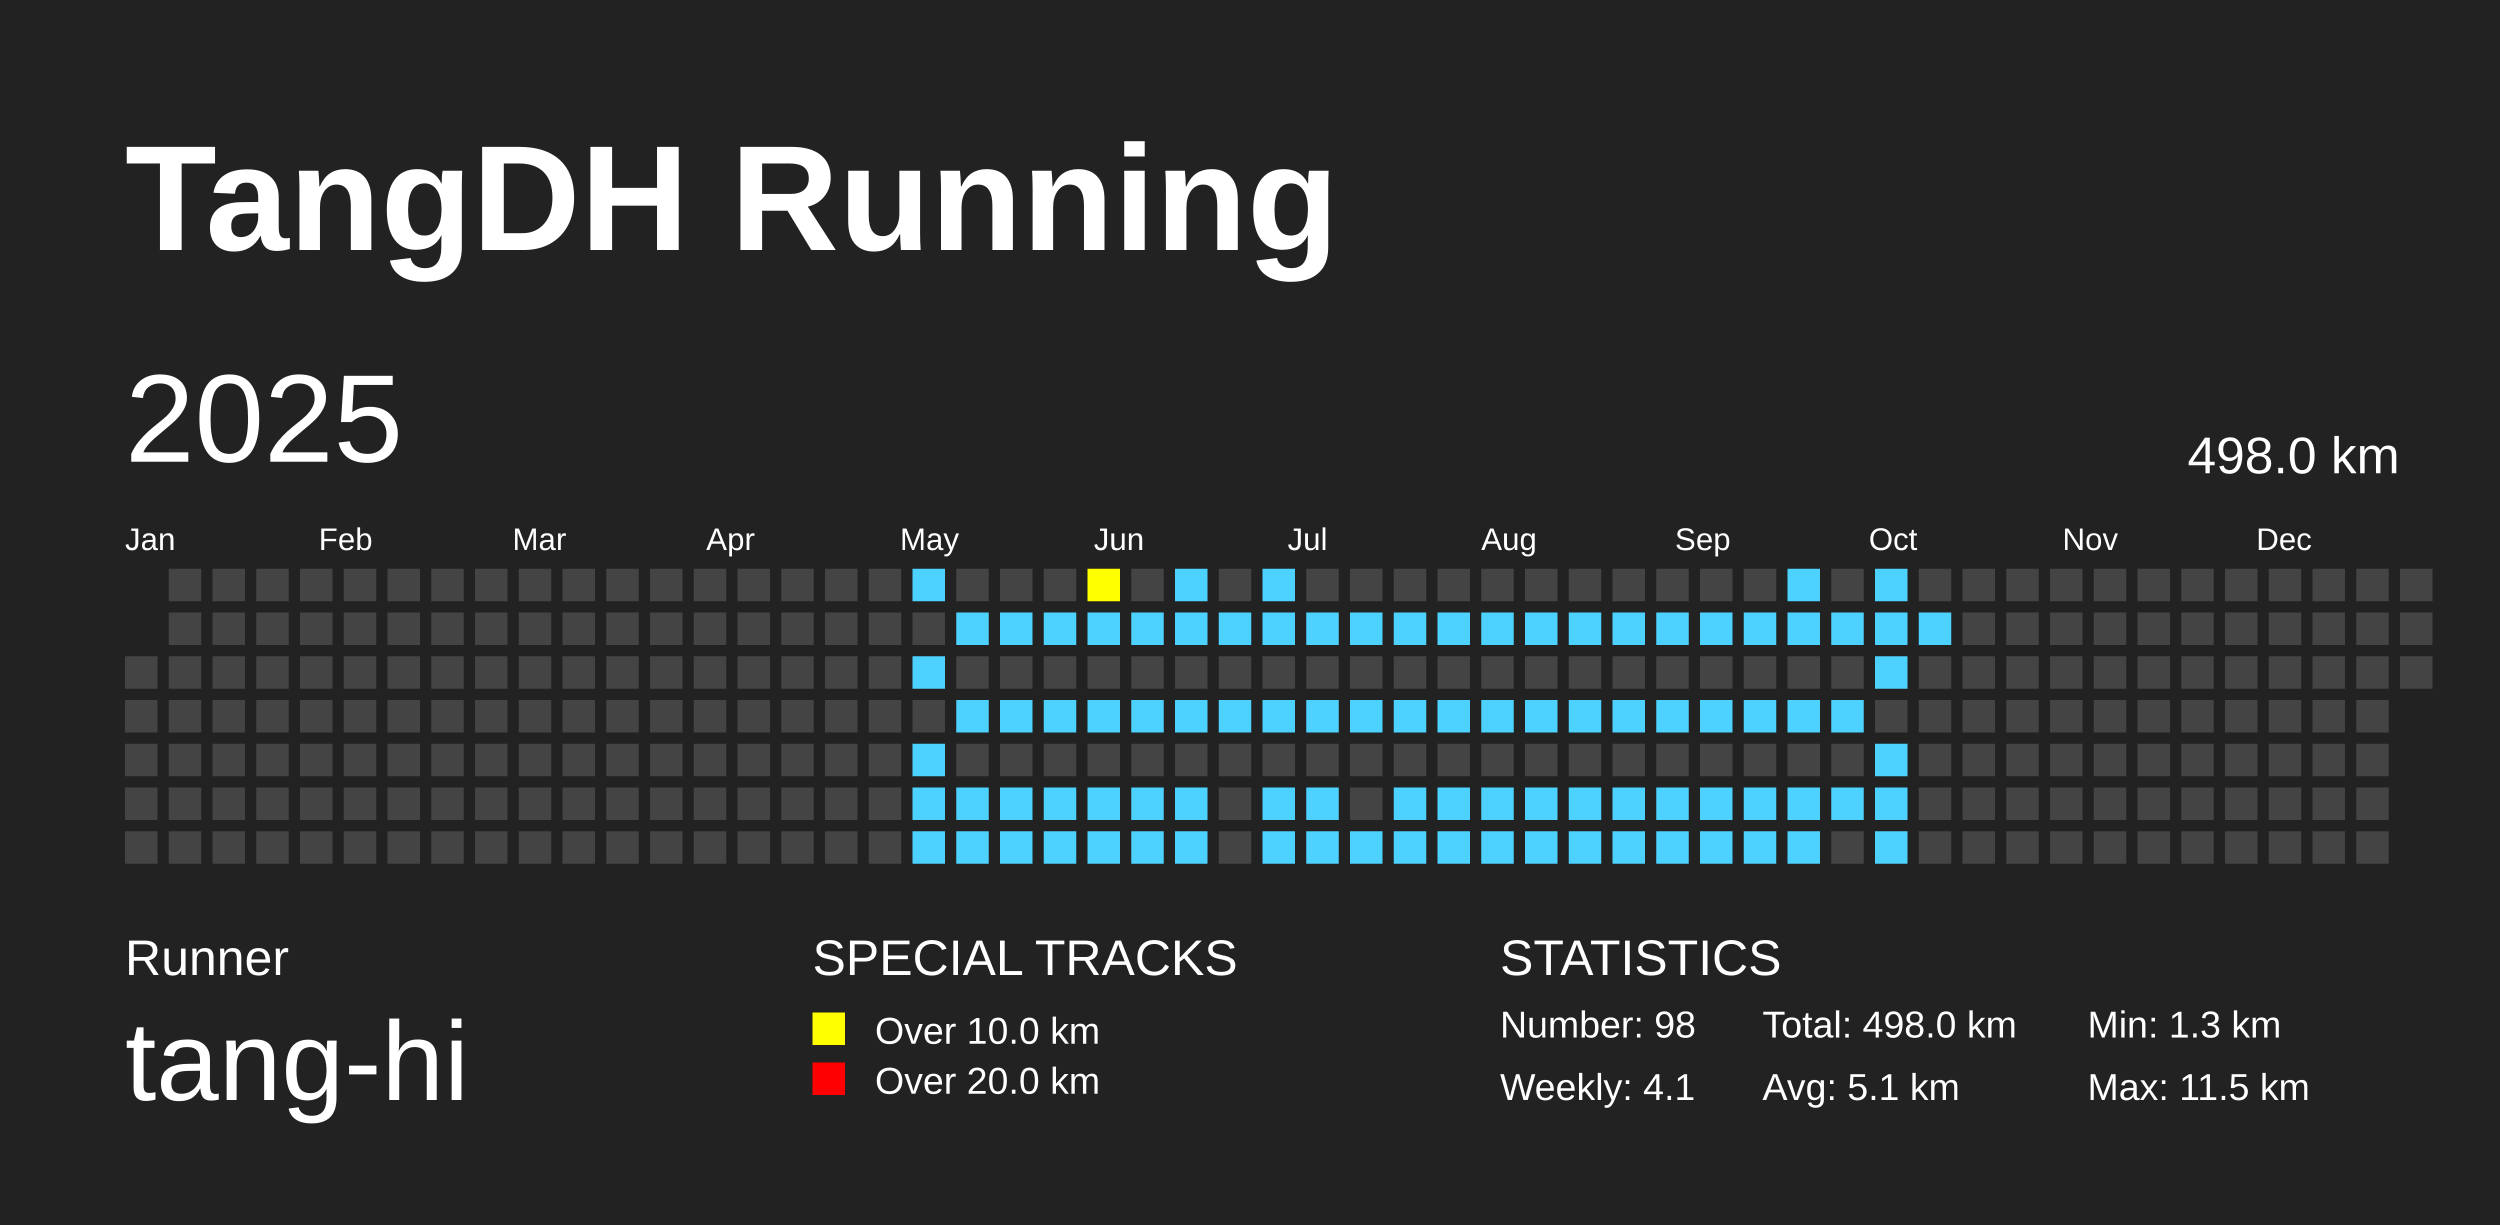
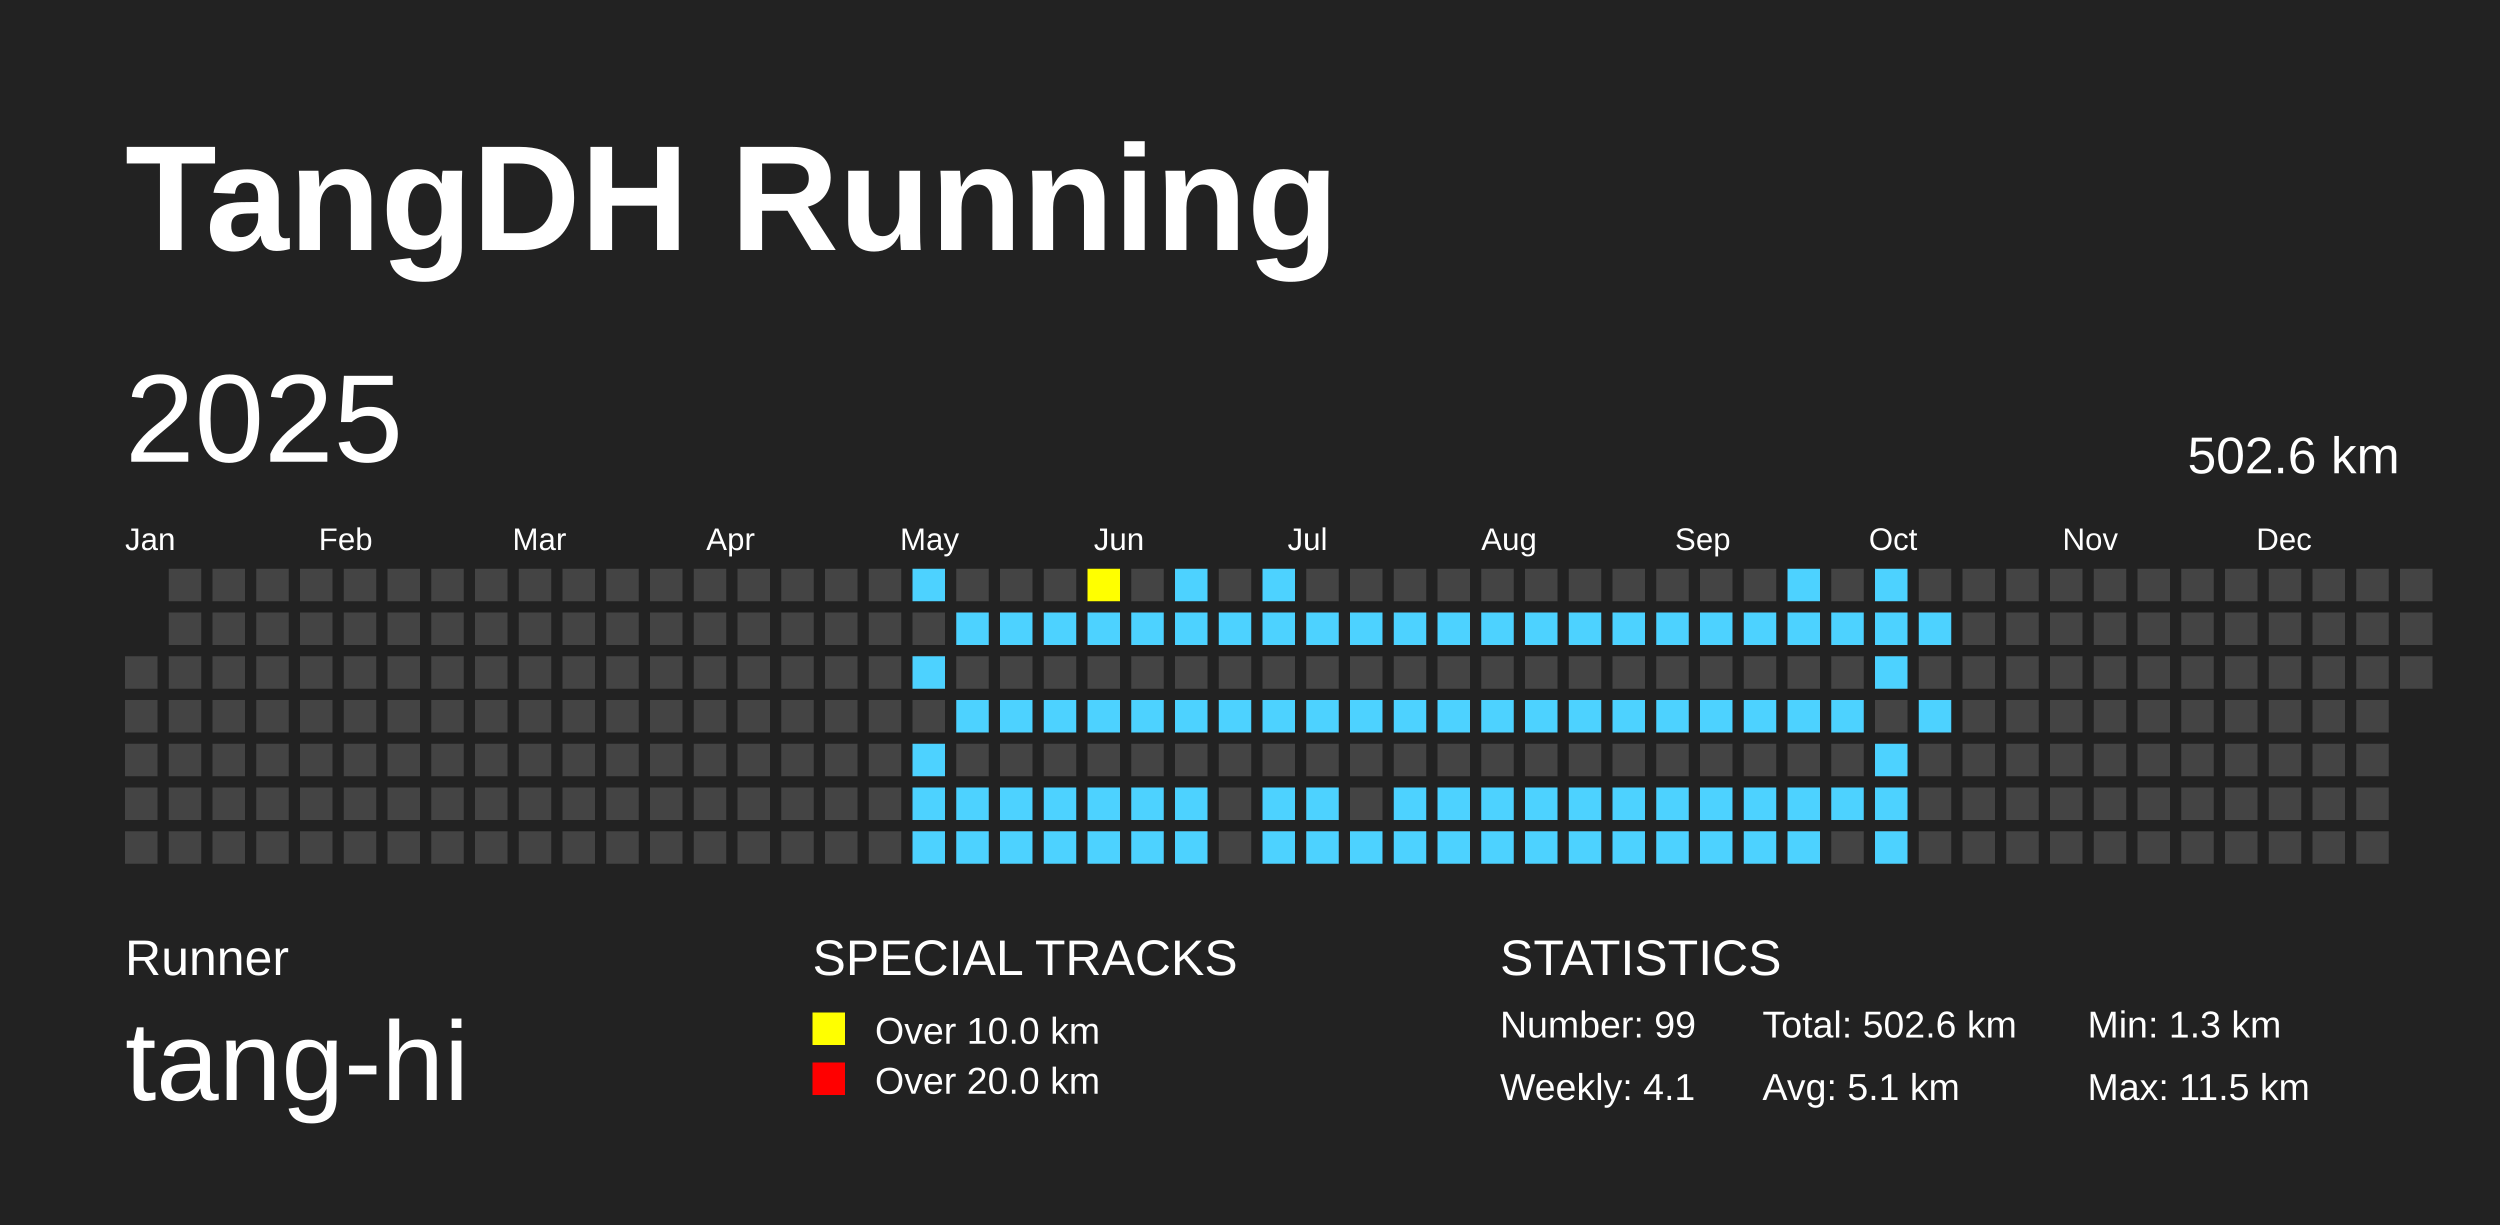
<svg xmlns="http://www.w3.org/2000/svg" baseProfile="full" height="98mm" version="1.1" viewBox="0,0,200,98" width="200mm">
  <defs />
  <rect fill="#222222" height="98" width="200" x="0" y="0" />
  <text fill="#FFFFFF" style="font-size:12px; font-family:Arial; font-weight:bold;" x="10" y="20">TangDH Running</text>
  <text fill="#FFFFFF" style="font-size:4px; font-family:Arial" x="10" y="78">Runner</text>
  <text fill="#FFFFFF" style="font-size:9px; font-family:Arial" x="10" y="88">tang-hi</text>
  <text fill="#FFFFFF" style="font-size:4px; font-family:Arial" x="65" y="78">SPECIAL TRACKS</text>
  <rect fill="yellow" height="2.6" width="2.6" x="65" y="81" />
  <text fill="#FFFFFF" style="font-size:3px; font-family:Arial" x="70" y="83.5">Over 10.0 km</text>
  <rect fill="red" height="2.6" width="2.6" x="65" y="85" />
  <text fill="#FFFFFF" style="font-size:3px; font-family:Arial" x="70" y="87.5">Over 20.0 km</text>
  <text fill="#FFFFFF" style="font-size:4px; font-family:Arial" x="120" y="78">STATISTICS</text>
-   <text fill="#FFFFFF" style="font-size:3px; font-family:Arial" x="120" y="83">Number: 98</text>
+   <text fill="#FFFFFF" style="font-size:3px; font-family:Arial" x="120" y="83">Number: 99</text>
  <text fill="#FFFFFF" style="font-size:3px; font-family:Arial" x="120" y="88">Weekly: 4.1</text>
-   <text fill="#FFFFFF" style="font-size:3px; font-family:Arial" x="141" y="83">Total: 498.0 km</text>
+   <text fill="#FFFFFF" style="font-size:3px; font-family:Arial" x="141" y="83">Total: 502.6 km</text>
  <text fill="#FFFFFF" style="font-size:3px; font-family:Arial" x="141" y="88">Avg: 5.1 km</text>
  <text fill="#FFFFFF" style="font-size:3px; font-family:Arial" x="167" y="83">Min: 1.3 km</text>
  <text fill="#FFFFFF" style="font-size:3px; font-family:Arial" x="167" y="88">Max: 11.5 km</text>
  <text dominant-baseline="hanging" fill="#FFFFFF" style="font-size:10.0px; font-family:Arial;" x="10" y="30">2025</text>
-   <text dominant-baseline="hanging" fill="#FFFFFF" style="font-size:4.125px; font-family:Arial;" x="175" y="35">498.0 km</text>
+   <text dominant-baseline="hanging" fill="#FFFFFF" style="font-size:4.125px; font-family:Arial;" x="175" y="35">502.6 km</text>
  <text fill="#FFFFFF" style="font-size:2.5px; font-family:Arial" x="10.0" y="44">Jan</text>
  <text fill="#FFFFFF" style="font-size:2.5px; font-family:Arial" x="25.5" y="44">Feb</text>
  <text fill="#FFFFFF" style="font-size:2.5px; font-family:Arial" x="41.0" y="44">Mar</text>
  <text fill="#FFFFFF" style="font-size:2.5px; font-family:Arial" x="56.5" y="44">Apr</text>
  <text fill="#FFFFFF" style="font-size:2.5px; font-family:Arial" x="72.0" y="44">May</text>
  <text fill="#FFFFFF" style="font-size:2.5px; font-family:Arial" x="87.5" y="44">Jun</text>
  <text fill="#FFFFFF" style="font-size:2.5px; font-family:Arial" x="103.0" y="44">Jul</text>
  <text fill="#FFFFFF" style="font-size:2.5px; font-family:Arial" x="118.5" y="44">Aug</text>
  <text fill="#FFFFFF" style="font-size:2.5px; font-family:Arial" x="134.0" y="44">Sep</text>
  <text fill="#FFFFFF" style="font-size:2.5px; font-family:Arial" x="149.5" y="44">Oct</text>
  <text fill="#FFFFFF" style="font-size:2.5px; font-family:Arial" x="165.0" y="44">Nov</text>
  <text fill="#FFFFFF" style="font-size:2.5px; font-family:Arial" x="180.5" y="44">Dec</text>
  <rect fill="#444444" height="2.6" width="2.6" x="10.0" y="52.5" />
  <rect fill="#444444" height="2.6" width="2.6" x="10.0" y="56.0" />
  <rect fill="#444444" height="2.6" width="2.6" x="10.0" y="59.5" />
  <rect fill="#444444" height="2.6" width="2.6" x="10.0" y="63.0" />
  <rect fill="#444444" height="2.6" width="2.6" x="10.0" y="66.5" />
  <rect fill="#444444" height="2.6" width="2.6" x="13.5" y="45.5" />
  <rect fill="#444444" height="2.6" width="2.6" x="13.5" y="49.0" />
  <rect fill="#444444" height="2.6" width="2.6" x="13.5" y="52.5" />
  <rect fill="#444444" height="2.6" width="2.6" x="13.5" y="56.0" />
  <rect fill="#444444" height="2.6" width="2.6" x="13.5" y="59.5" />
  <rect fill="#444444" height="2.6" width="2.6" x="13.5" y="63.0" />
  <rect fill="#444444" height="2.6" width="2.6" x="13.5" y="66.5" />
  <rect fill="#444444" height="2.6" width="2.6" x="17.0" y="45.5" />
  <rect fill="#444444" height="2.6" width="2.6" x="17.0" y="49.0" />
  <rect fill="#444444" height="2.6" width="2.6" x="17.0" y="52.5" />
  <rect fill="#444444" height="2.6" width="2.6" x="17.0" y="56.0" />
  <rect fill="#444444" height="2.6" width="2.6" x="17.0" y="59.5" />
  <rect fill="#444444" height="2.6" width="2.6" x="17.0" y="63.0" />
  <rect fill="#444444" height="2.6" width="2.6" x="17.0" y="66.5" />
  <rect fill="#444444" height="2.6" width="2.6" x="20.5" y="45.5" />
  <rect fill="#444444" height="2.6" width="2.6" x="20.5" y="49.0" />
  <rect fill="#444444" height="2.6" width="2.6" x="20.5" y="52.5" />
  <rect fill="#444444" height="2.6" width="2.6" x="20.5" y="56.0" />
  <rect fill="#444444" height="2.6" width="2.6" x="20.5" y="59.5" />
  <rect fill="#444444" height="2.6" width="2.6" x="20.5" y="63.0" />
  <rect fill="#444444" height="2.6" width="2.6" x="20.5" y="66.5" />
  <rect fill="#444444" height="2.6" width="2.6" x="24.0" y="45.5" />
  <rect fill="#444444" height="2.6" width="2.6" x="24.0" y="49.0" />
  <rect fill="#444444" height="2.6" width="2.6" x="24.0" y="52.5" />
  <rect fill="#444444" height="2.6" width="2.6" x="24.0" y="56.0" />
  <rect fill="#444444" height="2.6" width="2.6" x="24.0" y="59.5" />
  <rect fill="#444444" height="2.6" width="2.6" x="24.0" y="63.0" />
  <rect fill="#444444" height="2.6" width="2.6" x="24.0" y="66.5" />
  <rect fill="#444444" height="2.6" width="2.6" x="27.5" y="45.5" />
  <rect fill="#444444" height="2.6" width="2.6" x="27.5" y="49.0" />
  <rect fill="#444444" height="2.6" width="2.6" x="27.5" y="52.5" />
  <rect fill="#444444" height="2.6" width="2.6" x="27.5" y="56.0" />
  <rect fill="#444444" height="2.6" width="2.6" x="27.5" y="59.5" />
  <rect fill="#444444" height="2.6" width="2.6" x="27.5" y="63.0" />
  <rect fill="#444444" height="2.6" width="2.6" x="27.5" y="66.5" />
  <rect fill="#444444" height="2.6" width="2.6" x="31.0" y="45.5" />
  <rect fill="#444444" height="2.6" width="2.6" x="31.0" y="49.0" />
  <rect fill="#444444" height="2.6" width="2.6" x="31.0" y="52.5" />
  <rect fill="#444444" height="2.6" width="2.6" x="31.0" y="56.0" />
  <rect fill="#444444" height="2.6" width="2.6" x="31.0" y="59.5" />
  <rect fill="#444444" height="2.6" width="2.6" x="31.0" y="63.0" />
  <rect fill="#444444" height="2.6" width="2.6" x="31.0" y="66.5" />
  <rect fill="#444444" height="2.6" width="2.6" x="34.5" y="45.5" />
  <rect fill="#444444" height="2.6" width="2.6" x="34.5" y="49.0" />
  <rect fill="#444444" height="2.6" width="2.6" x="34.5" y="52.5" />
  <rect fill="#444444" height="2.6" width="2.6" x="34.5" y="56.0" />
  <rect fill="#444444" height="2.6" width="2.6" x="34.5" y="59.5" />
  <rect fill="#444444" height="2.6" width="2.6" x="34.5" y="63.0" />
  <rect fill="#444444" height="2.6" width="2.6" x="34.5" y="66.5" />
  <rect fill="#444444" height="2.6" width="2.6" x="38.0" y="45.5" />
  <rect fill="#444444" height="2.6" width="2.6" x="38.0" y="49.0" />
  <rect fill="#444444" height="2.6" width="2.6" x="38.0" y="52.5" />
  <rect fill="#444444" height="2.6" width="2.6" x="38.0" y="56.0" />
  <rect fill="#444444" height="2.6" width="2.6" x="38.0" y="59.5" />
  <rect fill="#444444" height="2.6" width="2.6" x="38.0" y="63.0" />
  <rect fill="#444444" height="2.6" width="2.6" x="38.0" y="66.5" />
  <rect fill="#444444" height="2.6" width="2.6" x="41.5" y="45.5" />
  <rect fill="#444444" height="2.6" width="2.6" x="41.5" y="49.0" />
  <rect fill="#444444" height="2.6" width="2.6" x="41.5" y="52.5" />
  <rect fill="#444444" height="2.6" width="2.6" x="41.5" y="56.0" />
  <rect fill="#444444" height="2.6" width="2.6" x="41.5" y="59.5" />
  <rect fill="#444444" height="2.6" width="2.6" x="41.5" y="63.0" />
  <rect fill="#444444" height="2.6" width="2.6" x="41.5" y="66.5" />
  <rect fill="#444444" height="2.6" width="2.6" x="45.0" y="45.5" />
  <rect fill="#444444" height="2.6" width="2.6" x="45.0" y="49.0" />
  <rect fill="#444444" height="2.6" width="2.6" x="45.0" y="52.5" />
  <rect fill="#444444" height="2.6" width="2.6" x="45.0" y="56.0" />
  <rect fill="#444444" height="2.6" width="2.6" x="45.0" y="59.5" />
  <rect fill="#444444" height="2.6" width="2.6" x="45.0" y="63.0" />
  <rect fill="#444444" height="2.6" width="2.6" x="45.0" y="66.5" />
  <rect fill="#444444" height="2.6" width="2.6" x="48.5" y="45.5" />
  <rect fill="#444444" height="2.6" width="2.6" x="48.5" y="49.0" />
  <rect fill="#444444" height="2.6" width="2.6" x="48.5" y="52.5" />
  <rect fill="#444444" height="2.6" width="2.6" x="48.5" y="56.0" />
  <rect fill="#444444" height="2.6" width="2.6" x="48.5" y="59.5" />
  <rect fill="#444444" height="2.6" width="2.6" x="48.5" y="63.0" />
  <rect fill="#444444" height="2.6" width="2.6" x="48.5" y="66.5" />
  <rect fill="#444444" height="2.6" width="2.6" x="52.0" y="45.5" />
  <rect fill="#444444" height="2.6" width="2.6" x="52.0" y="49.0" />
  <rect fill="#444444" height="2.6" width="2.6" x="52.0" y="52.5" />
  <rect fill="#444444" height="2.6" width="2.6" x="52.0" y="56.0" />
  <rect fill="#444444" height="2.6" width="2.6" x="52.0" y="59.5" />
  <rect fill="#444444" height="2.6" width="2.6" x="52.0" y="63.0" />
  <rect fill="#444444" height="2.6" width="2.6" x="52.0" y="66.5" />
  <rect fill="#444444" height="2.6" width="2.6" x="55.5" y="45.5" />
  <rect fill="#444444" height="2.6" width="2.6" x="55.5" y="49.0" />
  <rect fill="#444444" height="2.6" width="2.6" x="55.5" y="52.5" />
  <rect fill="#444444" height="2.6" width="2.6" x="55.5" y="56.0" />
  <rect fill="#444444" height="2.6" width="2.6" x="55.5" y="59.5" />
  <rect fill="#444444" height="2.6" width="2.6" x="55.5" y="63.0" />
  <rect fill="#444444" height="2.6" width="2.6" x="55.5" y="66.5" />
  <rect fill="#444444" height="2.6" width="2.6" x="59.0" y="45.5" />
  <rect fill="#444444" height="2.6" width="2.6" x="59.0" y="49.0" />
  <rect fill="#444444" height="2.6" width="2.6" x="59.0" y="52.5" />
  <rect fill="#444444" height="2.6" width="2.6" x="59.0" y="56.0" />
  <rect fill="#444444" height="2.6" width="2.6" x="59.0" y="59.5" />
  <rect fill="#444444" height="2.6" width="2.6" x="59.0" y="63.0" />
  <rect fill="#444444" height="2.6" width="2.6" x="59.0" y="66.5" />
  <rect fill="#444444" height="2.6" width="2.6" x="62.5" y="45.5" />
  <rect fill="#444444" height="2.6" width="2.6" x="62.5" y="49.0" />
  <rect fill="#444444" height="2.6" width="2.6" x="62.5" y="52.5" />
  <rect fill="#444444" height="2.6" width="2.6" x="62.5" y="56.0" />
  <rect fill="#444444" height="2.6" width="2.6" x="62.5" y="59.5" />
  <rect fill="#444444" height="2.6" width="2.6" x="62.5" y="63.0" />
  <rect fill="#444444" height="2.6" width="2.6" x="62.5" y="66.5" />
  <rect fill="#444444" height="2.6" width="2.6" x="66.0" y="45.5" />
  <rect fill="#444444" height="2.6" width="2.6" x="66.0" y="49.0" />
  <rect fill="#444444" height="2.6" width="2.6" x="66.0" y="52.5" />
  <rect fill="#444444" height="2.6" width="2.6" x="66.0" y="56.0" />
  <rect fill="#444444" height="2.6" width="2.6" x="66.0" y="59.5" />
  <rect fill="#444444" height="2.6" width="2.6" x="66.0" y="63.0" />
  <rect fill="#444444" height="2.6" width="2.6" x="66.0" y="66.5" />
  <rect fill="#444444" height="2.6" width="2.6" x="69.5" y="45.5" />
  <rect fill="#444444" height="2.6" width="2.6" x="69.5" y="49.0" />
  <rect fill="#444444" height="2.6" width="2.6" x="69.5" y="52.5" />
  <rect fill="#444444" height="2.6" width="2.6" x="69.5" y="56.0" />
  <rect fill="#444444" height="2.6" width="2.6" x="69.5" y="59.5" />
  <rect fill="#444444" height="2.6" width="2.6" x="69.5" y="63.0" />
  <rect fill="#444444" height="2.6" width="2.6" x="69.5" y="66.5" />
  <rect fill="#4DD2FF" height="2.6" width="2.6" x="73.0" y="45.5" />
  <rect fill="#444444" height="2.6" width="2.6" x="73.0" y="49.0" />
  <rect fill="#4DD2FF" height="2.6" width="2.6" x="73.0" y="52.5" />
  <rect fill="#444444" height="2.6" width="2.6" x="73.0" y="56.0" />
  <rect fill="#4DD2FF" height="2.6" width="2.6" x="73.0" y="59.5" />
  <rect fill="#4DD2FF" height="2.6" width="2.6" x="73.0" y="63.0" />
  <rect fill="#4DD2FF" height="2.6" width="2.6" x="73.0" y="66.5" />
  <rect fill="#444444" height="2.6" width="2.6" x="76.5" y="45.5" />
  <rect fill="#4DD2FF" height="2.6" width="2.6" x="76.5" y="49.0" />
  <rect fill="#444444" height="2.6" width="2.6" x="76.5" y="52.5" />
  <rect fill="#4DD2FF" height="2.6" width="2.6" x="76.5" y="56.0" />
  <rect fill="#444444" height="2.6" width="2.6" x="76.5" y="59.5" />
  <rect fill="#4DD2FF" height="2.6" width="2.6" x="76.5" y="63.0" />
  <rect fill="#4DD2FF" height="2.6" width="2.6" x="76.5" y="66.5" />
  <rect fill="#444444" height="2.6" width="2.6" x="80.0" y="45.5" />
  <rect fill="#4DD2FF" height="2.6" width="2.6" x="80.0" y="49.0" />
  <rect fill="#444444" height="2.6" width="2.6" x="80.0" y="52.5" />
  <rect fill="#4DD2FF" height="2.6" width="2.6" x="80.0" y="56.0" />
  <rect fill="#444444" height="2.6" width="2.6" x="80.0" y="59.5" />
  <rect fill="#4DD2FF" height="2.6" width="2.6" x="80.0" y="63.0" />
  <rect fill="#4DD2FF" height="2.6" width="2.6" x="80.0" y="66.5" />
  <rect fill="#444444" height="2.6" width="2.6" x="83.5" y="45.5" />
  <rect fill="#4DD2FF" height="2.6" width="2.6" x="83.5" y="49.0" />
  <rect fill="#444444" height="2.6" width="2.6" x="83.5" y="52.5" />
  <rect fill="#4DD2FF" height="2.6" width="2.6" x="83.5" y="56.0" />
  <rect fill="#444444" height="2.6" width="2.6" x="83.5" y="59.5" />
  <rect fill="#4DD2FF" height="2.6" width="2.6" x="83.5" y="63.0" />
  <rect fill="#4DD2FF" height="2.6" width="2.6" x="83.5" y="66.5" />
  <rect fill="yellow" height="2.6" width="2.6" x="87.0" y="45.5" />
  <rect fill="#4DD2FF" height="2.6" width="2.6" x="87.0" y="49.0" />
  <rect fill="#444444" height="2.6" width="2.6" x="87.0" y="52.5" />
  <rect fill="#4DD2FF" height="2.6" width="2.6" x="87.0" y="56.0" />
  <rect fill="#444444" height="2.6" width="2.6" x="87.0" y="59.5" />
  <rect fill="#4DD2FF" height="2.6" width="2.6" x="87.0" y="63.0" />
  <rect fill="#4DD2FF" height="2.6" width="2.6" x="87.0" y="66.5" />
  <rect fill="#444444" height="2.6" width="2.6" x="90.5" y="45.5" />
  <rect fill="#4DD2FF" height="2.6" width="2.6" x="90.5" y="49.0" />
  <rect fill="#444444" height="2.6" width="2.6" x="90.5" y="52.5" />
  <rect fill="#4DD2FF" height="2.6" width="2.6" x="90.5" y="56.0" />
  <rect fill="#444444" height="2.6" width="2.6" x="90.5" y="59.5" />
  <rect fill="#4DD2FF" height="2.6" width="2.6" x="90.5" y="63.0" />
  <rect fill="#4DD2FF" height="2.6" width="2.6" x="90.5" y="66.5" />
  <rect fill="#4DD2FF" height="2.6" width="2.6" x="94.0" y="45.5" />
  <rect fill="#4DD2FF" height="2.6" width="2.6" x="94.0" y="49.0" />
  <rect fill="#444444" height="2.6" width="2.6" x="94.0" y="52.5" />
  <rect fill="#4DD2FF" height="2.6" width="2.6" x="94.0" y="56.0" />
  <rect fill="#444444" height="2.6" width="2.6" x="94.0" y="59.5" />
  <rect fill="#4DD2FF" height="2.6" width="2.6" x="94.0" y="63.0" />
  <rect fill="#4DD2FF" height="2.6" width="2.6" x="94.0" y="66.5" />
  <rect fill="#444444" height="2.6" width="2.6" x="97.5" y="45.5" />
  <rect fill="#4DD2FF" height="2.6" width="2.6" x="97.5" y="49.0" />
  <rect fill="#444444" height="2.6" width="2.6" x="97.5" y="52.5" />
  <rect fill="#4DD2FF" height="2.6" width="2.6" x="97.5" y="56.0" />
  <rect fill="#444444" height="2.6" width="2.6" x="97.5" y="59.5" />
  <rect fill="#444444" height="2.6" width="2.6" x="97.5" y="63.0" />
  <rect fill="#444444" height="2.6" width="2.6" x="97.5" y="66.5" />
  <rect fill="#4DD2FF" height="2.6" width="2.6" x="101.0" y="45.5" />
  <rect fill="#4DD2FF" height="2.6" width="2.6" x="101.0" y="49.0" />
  <rect fill="#444444" height="2.6" width="2.6" x="101.0" y="52.5" />
  <rect fill="#4DD2FF" height="2.6" width="2.6" x="101.0" y="56.0" />
  <rect fill="#444444" height="2.6" width="2.6" x="101.0" y="59.5" />
  <rect fill="#4DD2FF" height="2.6" width="2.6" x="101.0" y="63.0" />
  <rect fill="#4DD2FF" height="2.6" width="2.6" x="101.0" y="66.5" />
  <rect fill="#444444" height="2.6" width="2.6" x="104.5" y="45.5" />
  <rect fill="#4DD2FF" height="2.6" width="2.6" x="104.5" y="49.0" />
  <rect fill="#444444" height="2.6" width="2.6" x="104.5" y="52.5" />
  <rect fill="#4DD2FF" height="2.6" width="2.6" x="104.5" y="56.0" />
  <rect fill="#444444" height="2.6" width="2.6" x="104.5" y="59.5" />
  <rect fill="#4DD2FF" height="2.6" width="2.6" x="104.5" y="63.0" />
  <rect fill="#4DD2FF" height="2.6" width="2.6" x="104.5" y="66.5" />
  <rect fill="#444444" height="2.6" width="2.6" x="108.0" y="45.5" />
  <rect fill="#4DD2FF" height="2.6" width="2.6" x="108.0" y="49.0" />
  <rect fill="#444444" height="2.6" width="2.6" x="108.0" y="52.5" />
  <rect fill="#4DD2FF" height="2.6" width="2.6" x="108.0" y="56.0" />
  <rect fill="#444444" height="2.6" width="2.6" x="108.0" y="59.5" />
  <rect fill="#444444" height="2.6" width="2.6" x="108.0" y="63.0" />
  <rect fill="#4DD2FF" height="2.6" width="2.6" x="108.0" y="66.5" />
  <rect fill="#444444" height="2.6" width="2.6" x="111.5" y="45.5" />
  <rect fill="#4DD2FF" height="2.6" width="2.6" x="111.5" y="49.0" />
  <rect fill="#444444" height="2.6" width="2.6" x="111.5" y="52.5" />
  <rect fill="#4DD2FF" height="2.6" width="2.6" x="111.5" y="56.0" />
  <rect fill="#444444" height="2.6" width="2.6" x="111.5" y="59.5" />
  <rect fill="#4DD2FF" height="2.6" width="2.6" x="111.5" y="63.0" />
  <rect fill="#4DD2FF" height="2.6" width="2.6" x="111.5" y="66.5" />
  <rect fill="#444444" height="2.6" width="2.6" x="115.0" y="45.5" />
  <rect fill="#4DD2FF" height="2.6" width="2.6" x="115.0" y="49.0" />
  <rect fill="#444444" height="2.6" width="2.6" x="115.0" y="52.5" />
  <rect fill="#4DD2FF" height="2.6" width="2.6" x="115.0" y="56.0" />
  <rect fill="#444444" height="2.6" width="2.6" x="115.0" y="59.5" />
  <rect fill="#4DD2FF" height="2.6" width="2.6" x="115.0" y="63.0" />
  <rect fill="#4DD2FF" height="2.6" width="2.6" x="115.0" y="66.5" />
  <rect fill="#444444" height="2.6" width="2.6" x="118.5" y="45.5" />
  <rect fill="#4DD2FF" height="2.6" width="2.6" x="118.5" y="49.0" />
  <rect fill="#444444" height="2.6" width="2.6" x="118.5" y="52.5" />
  <rect fill="#4DD2FF" height="2.6" width="2.6" x="118.5" y="56.0" />
  <rect fill="#444444" height="2.6" width="2.6" x="118.5" y="59.5" />
  <rect fill="#4DD2FF" height="2.6" width="2.6" x="118.5" y="63.0" />
  <rect fill="#4DD2FF" height="2.6" width="2.6" x="118.5" y="66.5" />
  <rect fill="#444444" height="2.6" width="2.6" x="122.0" y="45.5" />
  <rect fill="#4DD2FF" height="2.6" width="2.6" x="122.0" y="49.0" />
  <rect fill="#444444" height="2.6" width="2.6" x="122.0" y="52.5" />
  <rect fill="#4DD2FF" height="2.6" width="2.6" x="122.0" y="56.0" />
  <rect fill="#444444" height="2.6" width="2.6" x="122.0" y="59.5" />
  <rect fill="#4DD2FF" height="2.6" width="2.6" x="122.0" y="63.0" />
  <rect fill="#4DD2FF" height="2.6" width="2.6" x="122.0" y="66.5" />
  <rect fill="#444444" height="2.6" width="2.6" x="125.5" y="45.5" />
  <rect fill="#4DD2FF" height="2.6" width="2.6" x="125.5" y="49.0" />
  <rect fill="#444444" height="2.6" width="2.6" x="125.5" y="52.5" />
  <rect fill="#4DD2FF" height="2.6" width="2.6" x="125.5" y="56.0" />
  <rect fill="#444444" height="2.6" width="2.6" x="125.5" y="59.5" />
  <rect fill="#4DD2FF" height="2.6" width="2.6" x="125.5" y="63.0" />
  <rect fill="#4DD2FF" height="2.6" width="2.6" x="125.5" y="66.5" />
  <rect fill="#444444" height="2.6" width="2.6" x="129.0" y="45.5" />
  <rect fill="#4DD2FF" height="2.6" width="2.6" x="129.0" y="49.0" />
  <rect fill="#444444" height="2.6" width="2.6" x="129.0" y="52.5" />
  <rect fill="#4DD2FF" height="2.6" width="2.6" x="129.0" y="56.0" />
  <rect fill="#444444" height="2.6" width="2.6" x="129.0" y="59.5" />
  <rect fill="#4DD2FF" height="2.6" width="2.6" x="129.0" y="63.0" />
  <rect fill="#4DD2FF" height="2.6" width="2.6" x="129.0" y="66.5" />
  <rect fill="#444444" height="2.6" width="2.6" x="132.5" y="45.5" />
  <rect fill="#4DD2FF" height="2.6" width="2.6" x="132.5" y="49.0" />
  <rect fill="#444444" height="2.6" width="2.6" x="132.5" y="52.5" />
  <rect fill="#4DD2FF" height="2.6" width="2.6" x="132.5" y="56.0" />
  <rect fill="#444444" height="2.6" width="2.6" x="132.5" y="59.5" />
  <rect fill="#4DD2FF" height="2.6" width="2.6" x="132.5" y="63.0" />
  <rect fill="#4DD2FF" height="2.6" width="2.6" x="132.5" y="66.5" />
  <rect fill="#444444" height="2.6" width="2.6" x="136.0" y="45.5" />
  <rect fill="#4DD2FF" height="2.6" width="2.6" x="136.0" y="49.0" />
  <rect fill="#444444" height="2.6" width="2.6" x="136.0" y="52.5" />
  <rect fill="#4DD2FF" height="2.6" width="2.6" x="136.0" y="56.0" />
  <rect fill="#444444" height="2.6" width="2.6" x="136.0" y="59.5" />
  <rect fill="#4DD2FF" height="2.6" width="2.6" x="136.0" y="63.0" />
  <rect fill="#4DD2FF" height="2.6" width="2.6" x="136.0" y="66.5" />
  <rect fill="#444444" height="2.6" width="2.6" x="139.5" y="45.5" />
  <rect fill="#4DD2FF" height="2.6" width="2.6" x="139.5" y="49.0" />
  <rect fill="#444444" height="2.6" width="2.6" x="139.5" y="52.5" />
  <rect fill="#4DD2FF" height="2.6" width="2.6" x="139.5" y="56.0" />
  <rect fill="#444444" height="2.6" width="2.6" x="139.5" y="59.5" />
  <rect fill="#4DD2FF" height="2.6" width="2.6" x="139.5" y="63.0" />
  <rect fill="#4DD2FF" height="2.6" width="2.6" x="139.5" y="66.5" />
  <rect fill="#4DD2FF" height="2.6" width="2.6" x="143.0" y="45.5" />
  <rect fill="#4DD2FF" height="2.6" width="2.6" x="143.0" y="49.0" />
  <rect fill="#444444" height="2.6" width="2.6" x="143.0" y="52.5" />
  <rect fill="#4DD2FF" height="2.6" width="2.6" x="143.0" y="56.0" />
  <rect fill="#444444" height="2.6" width="2.6" x="143.0" y="59.5" />
  <rect fill="#4DD2FF" height="2.6" width="2.6" x="143.0" y="63.0" />
  <rect fill="#4DD2FF" height="2.6" width="2.6" x="143.0" y="66.5" />
  <rect fill="#444444" height="2.6" width="2.6" x="146.5" y="45.5" />
  <rect fill="#4DD2FF" height="2.6" width="2.6" x="146.5" y="49.0" />
  <rect fill="#444444" height="2.6" width="2.6" x="146.5" y="52.5" />
  <rect fill="#4DD2FF" height="2.6" width="2.6" x="146.5" y="56.0" />
  <rect fill="#444444" height="2.6" width="2.6" x="146.5" y="59.5" />
  <rect fill="#4DD2FF" height="2.6" width="2.6" x="146.5" y="63.0" />
  <rect fill="#444444" height="2.6" width="2.6" x="146.5" y="66.5" />
  <rect fill="#4DD2FF" height="2.6" width="2.6" x="150.0" y="45.5" />
  <rect fill="#4DD2FF" height="2.6" width="2.6" x="150.0" y="49.0" />
  <rect fill="#4DD2FF" height="2.6" width="2.6" x="150.0" y="52.5" />
  <rect fill="#444444" height="2.6" width="2.6" x="150.0" y="56.0" />
  <rect fill="#4DD2FF" height="2.6" width="2.6" x="150.0" y="59.5" />
  <rect fill="#4DD2FF" height="2.6" width="2.6" x="150.0" y="63.0" />
  <rect fill="#4DD2FF" height="2.6" width="2.6" x="150.0" y="66.5" />
  <rect fill="#444444" height="2.6" width="2.6" x="153.5" y="45.5" />
  <rect fill="#4DD2FF" height="2.6" width="2.6" x="153.5" y="49.0" />
  <rect fill="#444444" height="2.6" width="2.6" x="153.5" y="52.5" />
-   <rect fill="#444444" height="2.6" width="2.6" x="153.5" y="56.0" />
+   <rect fill="#4DD2FF" height="2.6" width="2.6" x="153.5" y="56.0" />
  <rect fill="#444444" height="2.6" width="2.6" x="153.5" y="59.5" />
  <rect fill="#444444" height="2.6" width="2.6" x="153.5" y="63.0" />
  <rect fill="#444444" height="2.6" width="2.6" x="153.5" y="66.5" />
  <rect fill="#444444" height="2.6" width="2.6" x="157.0" y="45.5" />
  <rect fill="#444444" height="2.6" width="2.6" x="157.0" y="49.0" />
  <rect fill="#444444" height="2.6" width="2.6" x="157.0" y="52.5" />
  <rect fill="#444444" height="2.6" width="2.6" x="157.0" y="56.0" />
  <rect fill="#444444" height="2.6" width="2.6" x="157.0" y="59.5" />
  <rect fill="#444444" height="2.6" width="2.6" x="157.0" y="63.0" />
  <rect fill="#444444" height="2.6" width="2.6" x="157.0" y="66.5" />
  <rect fill="#444444" height="2.6" width="2.6" x="160.5" y="45.5" />
  <rect fill="#444444" height="2.6" width="2.6" x="160.5" y="49.0" />
  <rect fill="#444444" height="2.6" width="2.6" x="160.5" y="52.5" />
  <rect fill="#444444" height="2.6" width="2.6" x="160.5" y="56.0" />
  <rect fill="#444444" height="2.6" width="2.6" x="160.5" y="59.5" />
  <rect fill="#444444" height="2.6" width="2.6" x="160.5" y="63.0" />
  <rect fill="#444444" height="2.6" width="2.6" x="160.5" y="66.5" />
  <rect fill="#444444" height="2.6" width="2.6" x="164.0" y="45.5" />
  <rect fill="#444444" height="2.6" width="2.6" x="164.0" y="49.0" />
  <rect fill="#444444" height="2.6" width="2.6" x="164.0" y="52.5" />
  <rect fill="#444444" height="2.6" width="2.6" x="164.0" y="56.0" />
  <rect fill="#444444" height="2.6" width="2.6" x="164.0" y="59.5" />
  <rect fill="#444444" height="2.6" width="2.6" x="164.0" y="63.0" />
  <rect fill="#444444" height="2.6" width="2.6" x="164.0" y="66.5" />
  <rect fill="#444444" height="2.6" width="2.6" x="167.5" y="45.5" />
  <rect fill="#444444" height="2.6" width="2.6" x="167.5" y="49.0" />
  <rect fill="#444444" height="2.6" width="2.6" x="167.5" y="52.5" />
  <rect fill="#444444" height="2.6" width="2.6" x="167.5" y="56.0" />
  <rect fill="#444444" height="2.6" width="2.6" x="167.5" y="59.5" />
  <rect fill="#444444" height="2.6" width="2.6" x="167.5" y="63.0" />
  <rect fill="#444444" height="2.6" width="2.6" x="167.5" y="66.5" />
  <rect fill="#444444" height="2.6" width="2.6" x="171.0" y="45.5" />
  <rect fill="#444444" height="2.6" width="2.6" x="171.0" y="49.0" />
  <rect fill="#444444" height="2.6" width="2.6" x="171.0" y="52.5" />
  <rect fill="#444444" height="2.6" width="2.6" x="171.0" y="56.0" />
  <rect fill="#444444" height="2.6" width="2.6" x="171.0" y="59.5" />
  <rect fill="#444444" height="2.6" width="2.6" x="171.0" y="63.0" />
  <rect fill="#444444" height="2.6" width="2.6" x="171.0" y="66.5" />
  <rect fill="#444444" height="2.6" width="2.6" x="174.5" y="45.5" />
  <rect fill="#444444" height="2.6" width="2.6" x="174.5" y="49.0" />
  <rect fill="#444444" height="2.6" width="2.6" x="174.5" y="52.5" />
  <rect fill="#444444" height="2.6" width="2.6" x="174.5" y="56.0" />
  <rect fill="#444444" height="2.6" width="2.6" x="174.5" y="59.5" />
  <rect fill="#444444" height="2.6" width="2.6" x="174.5" y="63.0" />
  <rect fill="#444444" height="2.6" width="2.6" x="174.5" y="66.5" />
  <rect fill="#444444" height="2.6" width="2.6" x="178.0" y="45.5" />
  <rect fill="#444444" height="2.6" width="2.6" x="178.0" y="49.0" />
  <rect fill="#444444" height="2.6" width="2.6" x="178.0" y="52.5" />
  <rect fill="#444444" height="2.6" width="2.6" x="178.0" y="56.0" />
  <rect fill="#444444" height="2.6" width="2.6" x="178.0" y="59.5" />
  <rect fill="#444444" height="2.6" width="2.6" x="178.0" y="63.0" />
  <rect fill="#444444" height="2.6" width="2.6" x="178.0" y="66.5" />
  <rect fill="#444444" height="2.6" width="2.6" x="181.5" y="45.5" />
  <rect fill="#444444" height="2.6" width="2.6" x="181.5" y="49.0" />
  <rect fill="#444444" height="2.6" width="2.6" x="181.5" y="52.5" />
  <rect fill="#444444" height="2.6" width="2.6" x="181.5" y="56.0" />
  <rect fill="#444444" height="2.6" width="2.6" x="181.5" y="59.5" />
  <rect fill="#444444" height="2.6" width="2.6" x="181.5" y="63.0" />
  <rect fill="#444444" height="2.6" width="2.6" x="181.5" y="66.5" />
  <rect fill="#444444" height="2.6" width="2.6" x="185.0" y="45.5" />
  <rect fill="#444444" height="2.6" width="2.6" x="185.0" y="49.0" />
  <rect fill="#444444" height="2.6" width="2.6" x="185.0" y="52.5" />
  <rect fill="#444444" height="2.6" width="2.6" x="185.0" y="56.0" />
  <rect fill="#444444" height="2.6" width="2.6" x="185.0" y="59.5" />
  <rect fill="#444444" height="2.6" width="2.6" x="185.0" y="63.0" />
  <rect fill="#444444" height="2.6" width="2.6" x="185.0" y="66.5" />
  <rect fill="#444444" height="2.6" width="2.6" x="188.5" y="45.5" />
  <rect fill="#444444" height="2.6" width="2.6" x="188.5" y="49.0" />
  <rect fill="#444444" height="2.6" width="2.6" x="188.5" y="52.5" />
  <rect fill="#444444" height="2.6" width="2.6" x="188.5" y="56.0" />
  <rect fill="#444444" height="2.6" width="2.6" x="188.5" y="59.5" />
  <rect fill="#444444" height="2.6" width="2.6" x="188.5" y="63.0" />
  <rect fill="#444444" height="2.6" width="2.6" x="188.5" y="66.5" />
  <rect fill="#444444" height="2.6" width="2.6" x="192.0" y="45.5" />
  <rect fill="#444444" height="2.6" width="2.6" x="192.0" y="49.0" />
  <rect fill="#444444" height="2.6" width="2.6" x="192.0" y="52.5" />
</svg>
